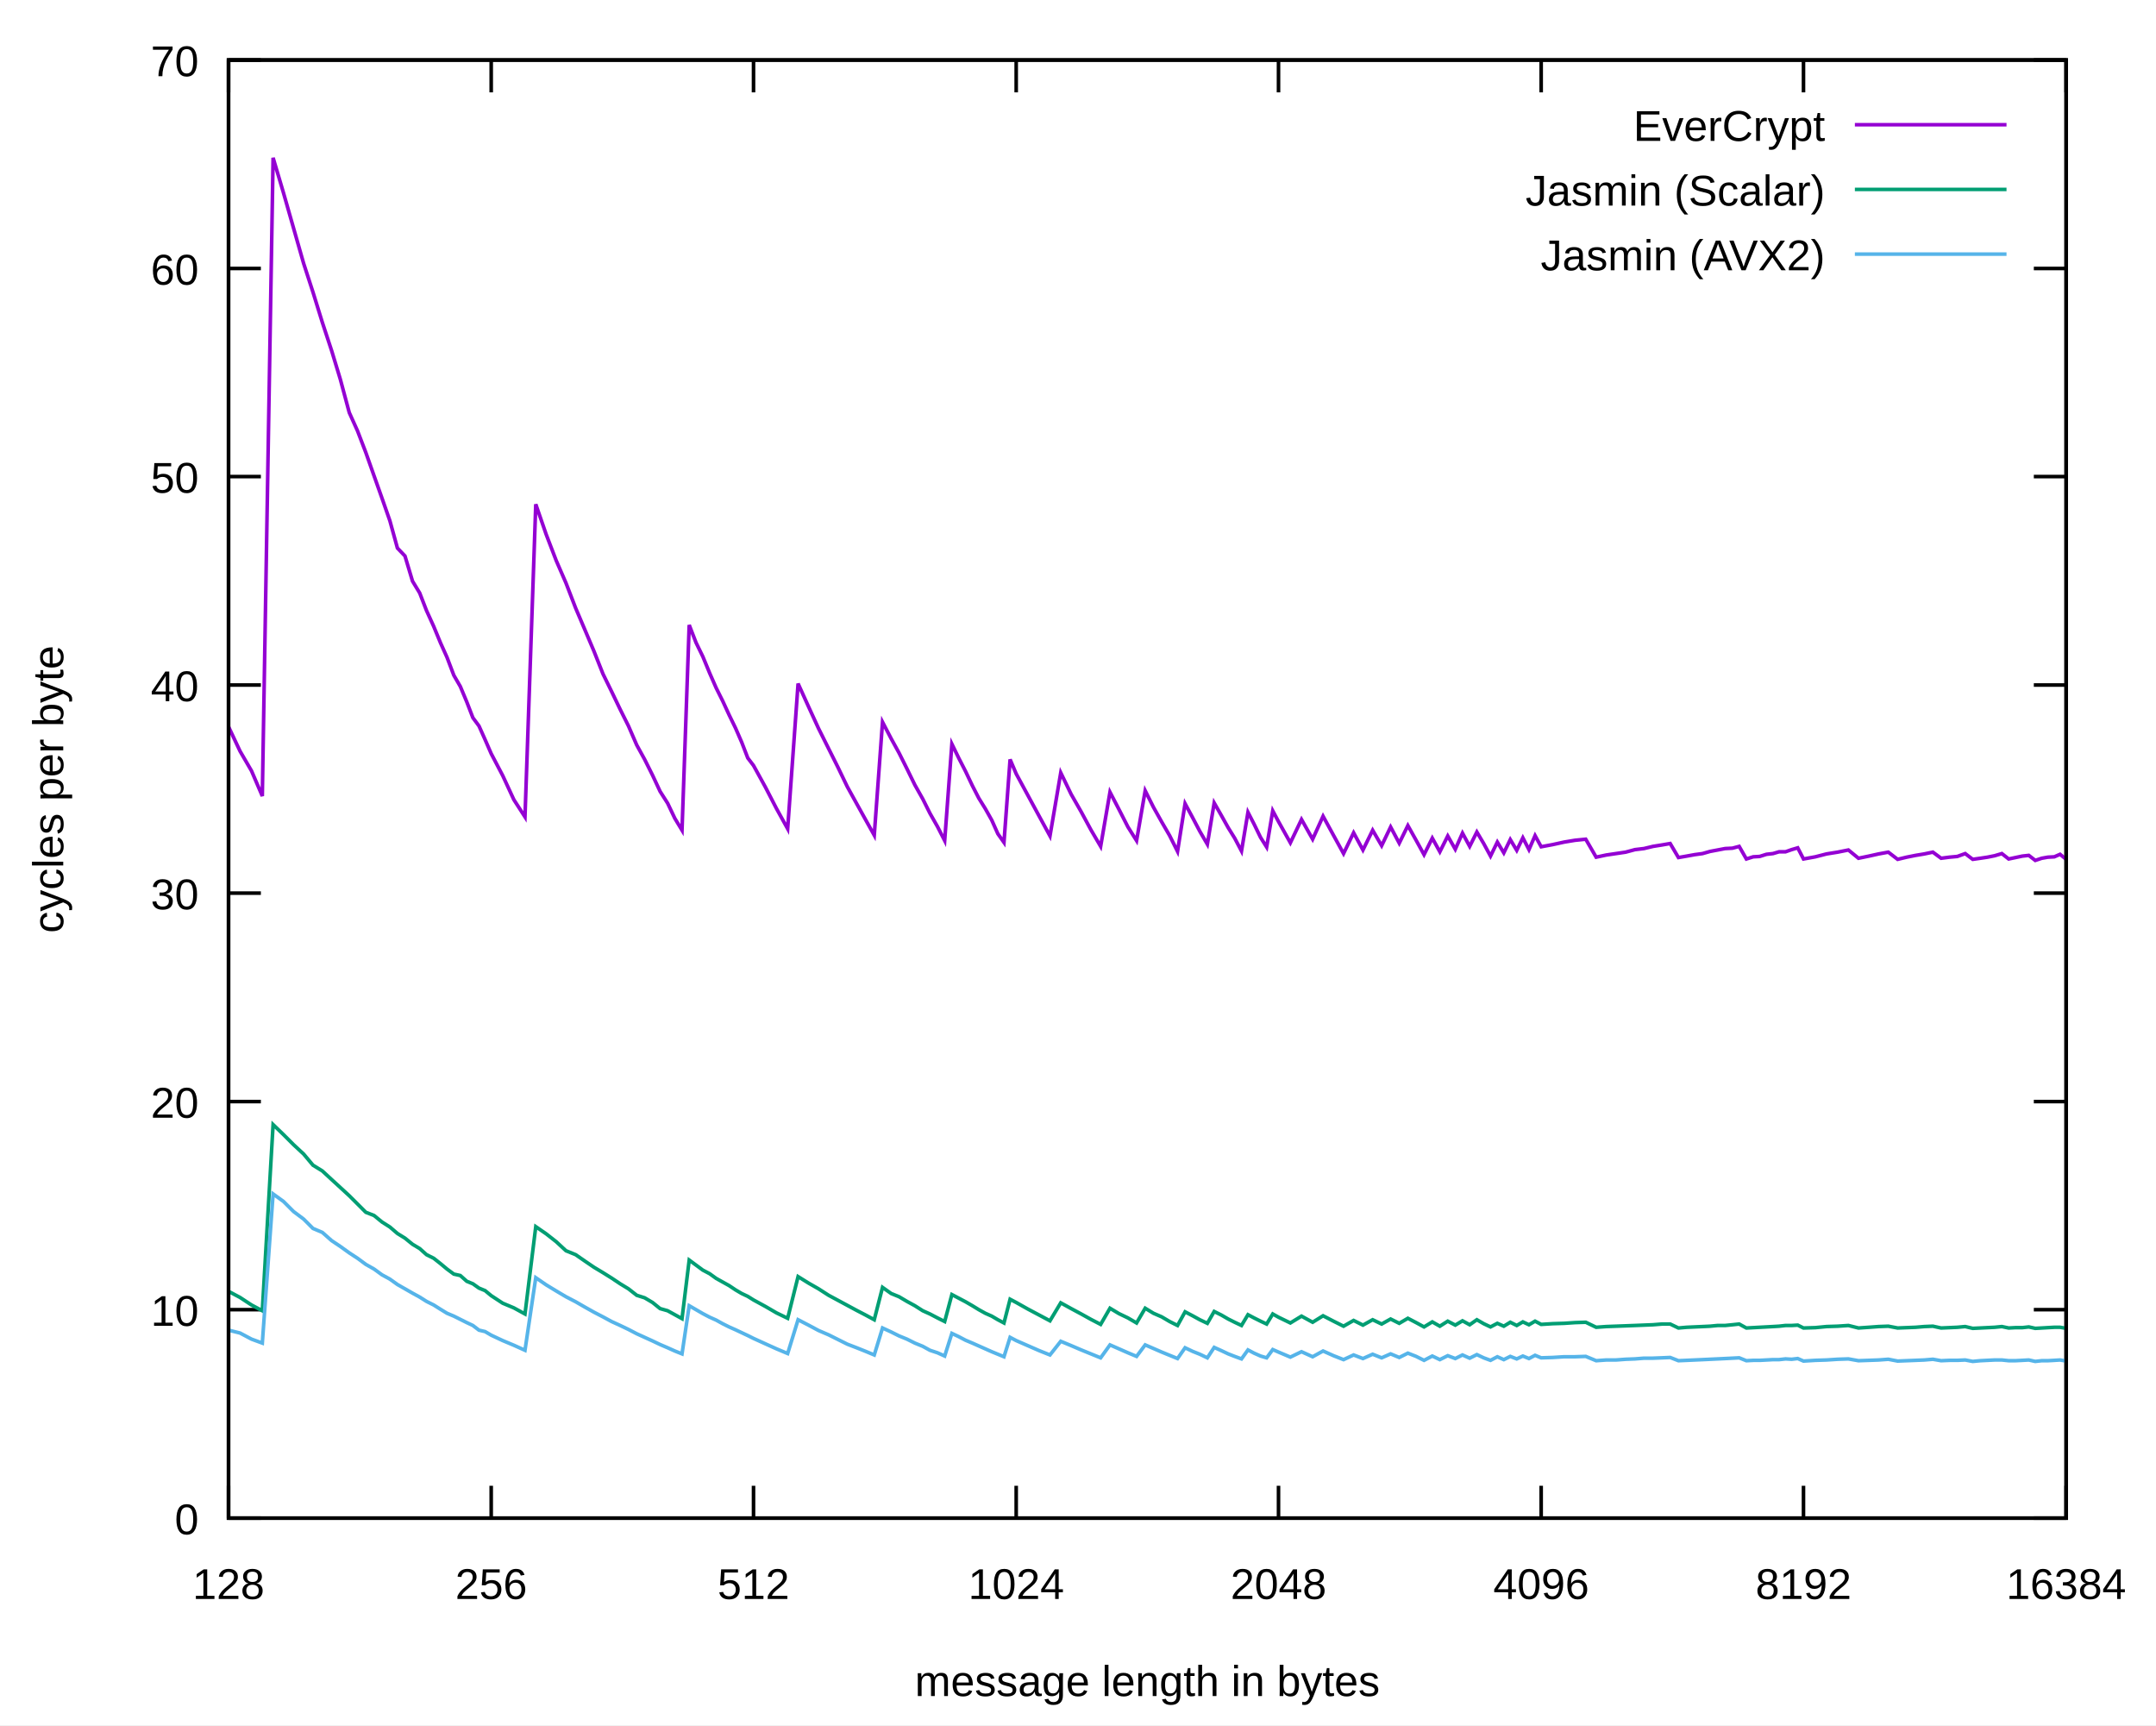
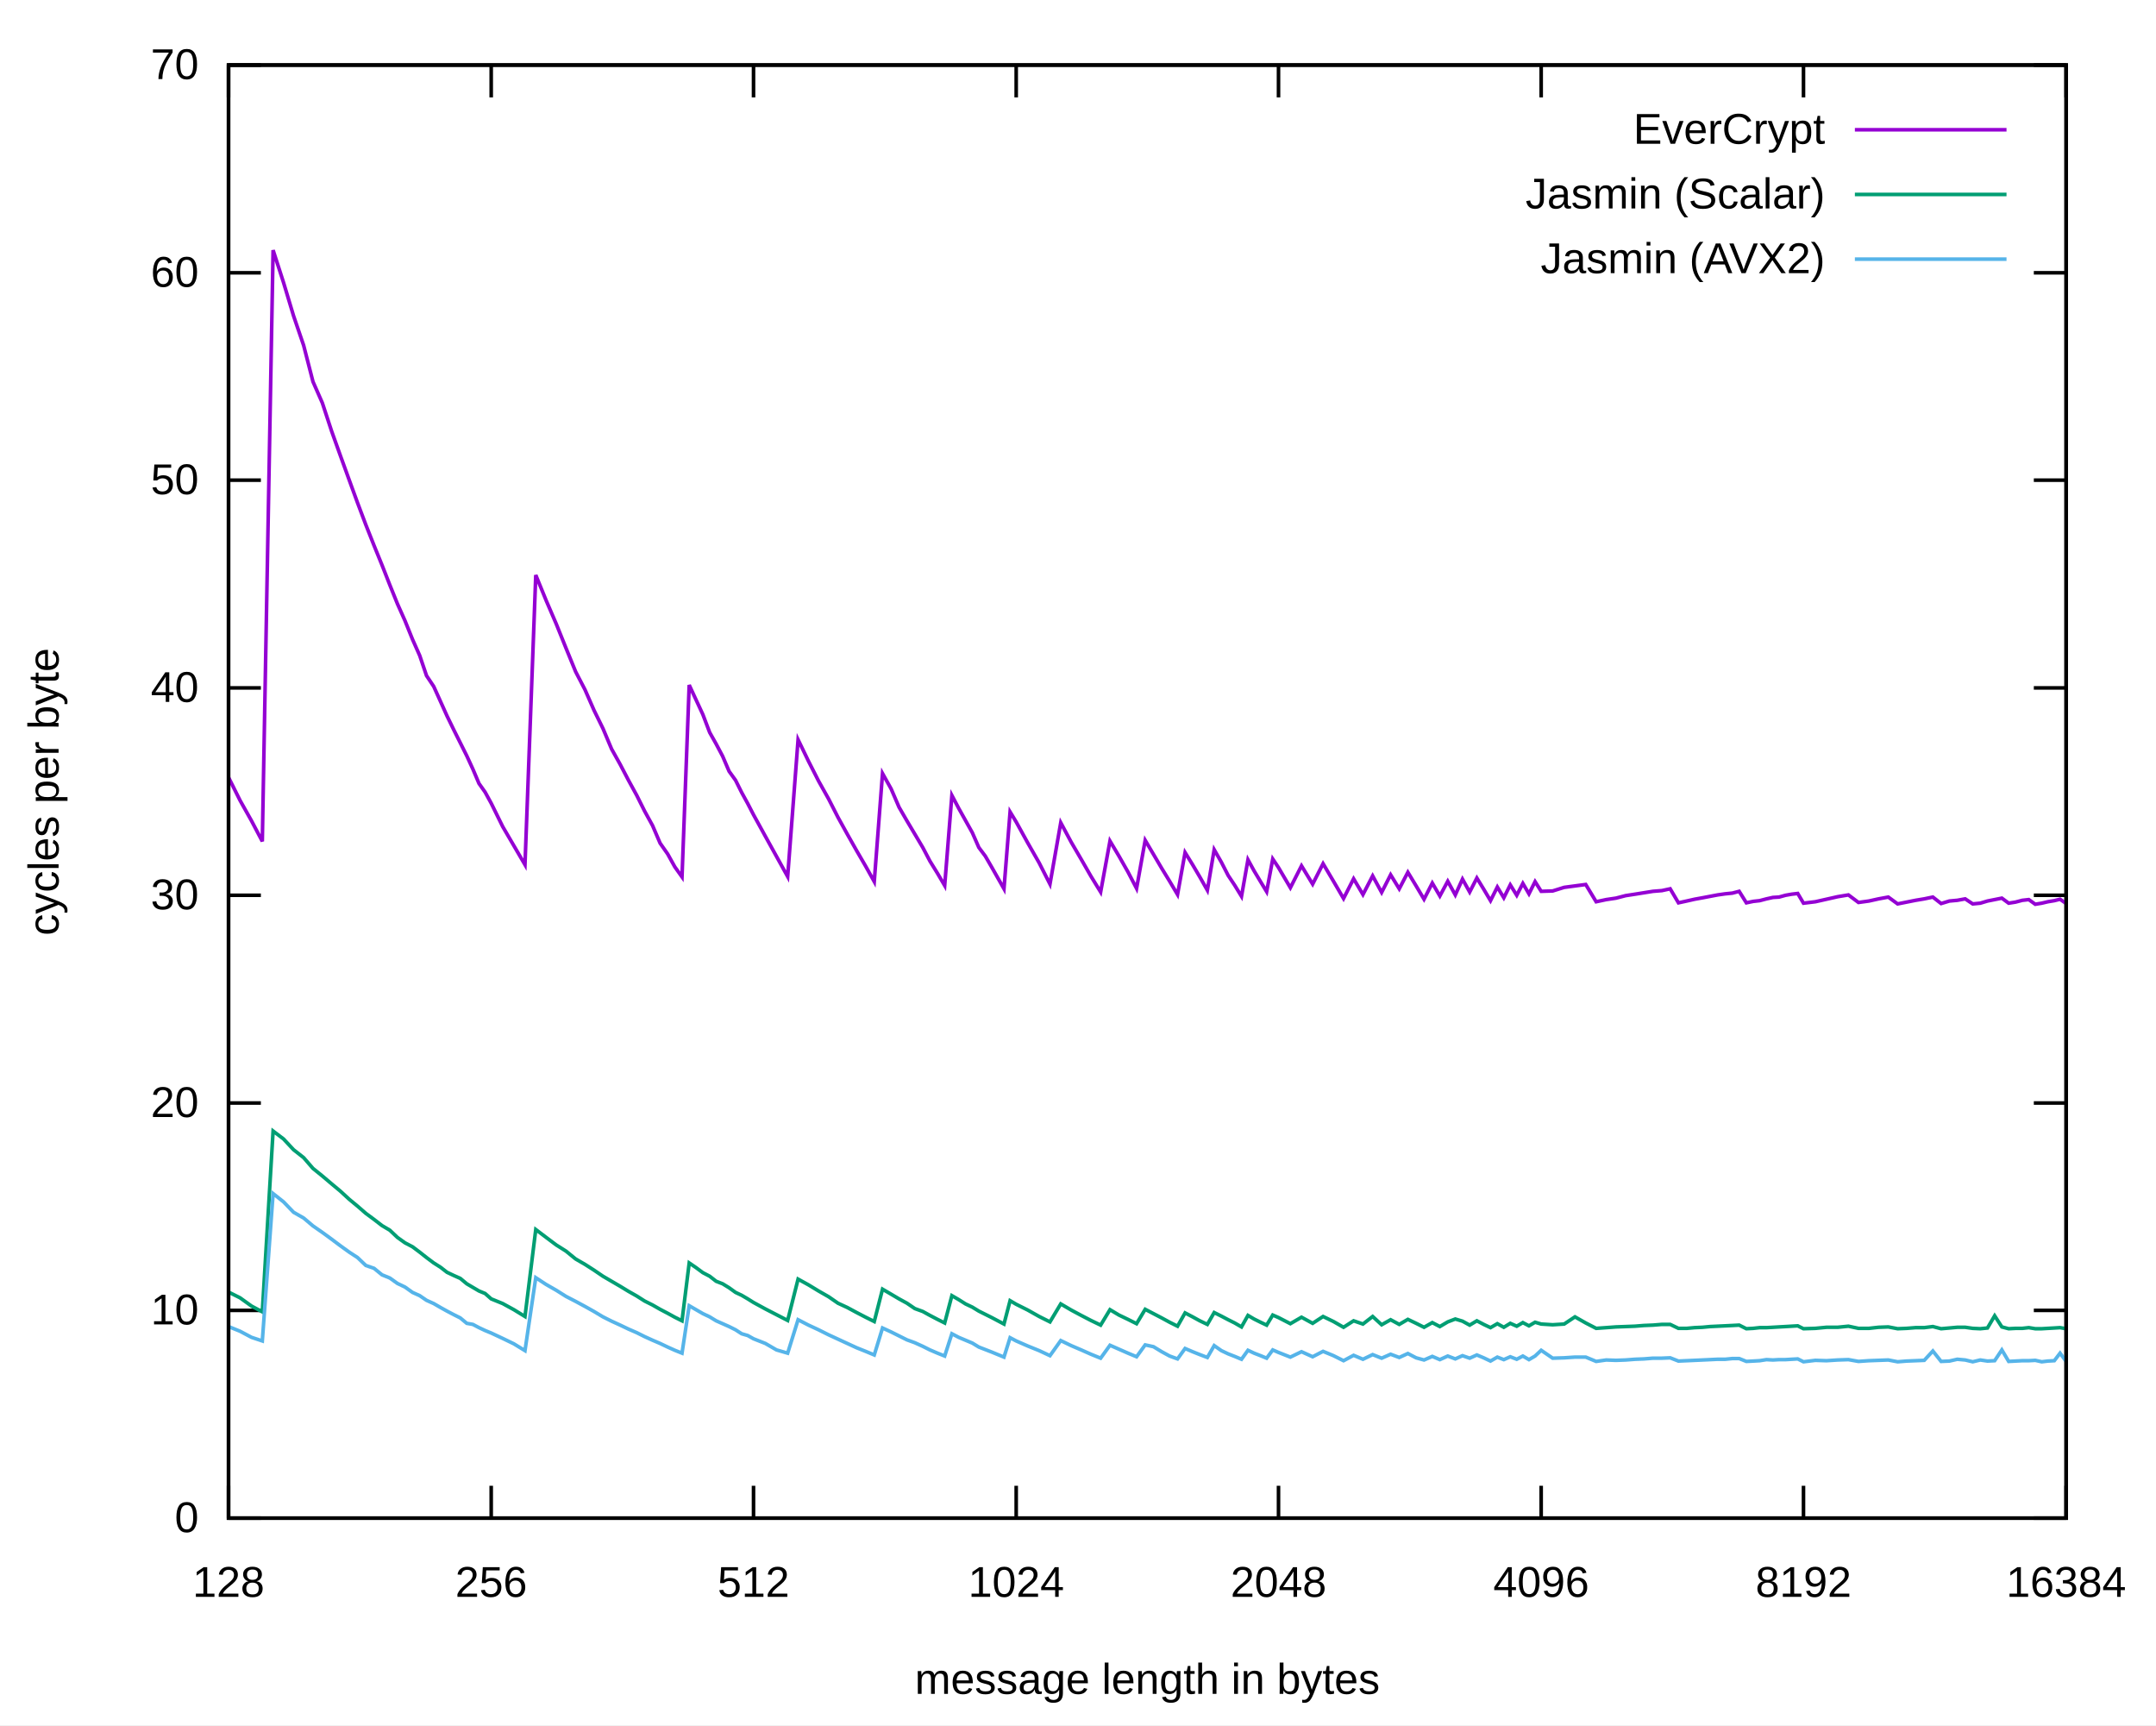
<svg xmlns="http://www.w3.org/2000/svg" xmlns:xlink="http://www.w3.org/1999/xlink" width="600" height="480" viewBox="0 0 600 480">
  <g id="gnuplot_canvas">
    <rect x="0" y="0" width="600" height="480" fill="#ffffff" />
    <defs>
      <circle id="gpDot" r="0.5" stroke-width="0.5" />
      <path id="gpPt0" stroke-width="0.222" stroke="currentColor" d="M-1,0 h2 M0,-1 v2" />
      <path id="gpPt1" stroke-width="0.222" stroke="currentColor" d="M-1,-1 L1,1 M1,-1 L-1,1" />
      <path id="gpPt2" stroke-width="0.222" stroke="currentColor" d="M-1,0 L1,0 M0,-1 L0,1 M-1,-1 L1,1 M-1,1 L1,-1" />
      <rect id="gpPt3" stroke-width="0.222" stroke="currentColor" x="-1" y="-1" width="2" height="2" />
      <rect id="gpPt4" stroke-width="0.222" stroke="currentColor" fill="currentColor" x="-1" y="-1" width="2" height="2" />
      <circle id="gpPt5" stroke-width="0.222" stroke="currentColor" cx="0" cy="0" r="1" />
      <use xlink:href="#gpPt5" id="gpPt6" fill="currentColor" stroke="none" />
      <path id="gpPt7" stroke-width="0.222" stroke="currentColor" d="M0,-1.33 L-1.33,0.67 L1.33,0.67 z" />
      <use xlink:href="#gpPt7" id="gpPt8" fill="currentColor" stroke="none" />
      <use xlink:href="#gpPt7" id="gpPt9" stroke="currentColor" transform="rotate(180)" />
      <use xlink:href="#gpPt9" id="gpPt10" fill="currentColor" stroke="none" />
      <use xlink:href="#gpPt3" id="gpPt11" stroke="currentColor" transform="rotate(45)" />
      <use xlink:href="#gpPt11" id="gpPt12" fill="currentColor" stroke="none" />
      <path id="gpPt13" stroke-width="0.222" stroke="currentColor" d="M0,1.330 L1.265,0.411 L0.782,-1.067 L-0.782,-1.076 L-1.265,0.411 z" />
      <use xlink:href="#gpPt13" id="gpPt14" fill="currentColor" stroke="none" />
      <filter id="textbox" filterUnits="objectBoundingBox" x="0" y="0" height="1" width="1">
        <feFlood flood-color="#FFFFFF" flood-opacity="1" result="bgnd" />
        <feComposite in="SourceGraphic" in2="bgnd" operator="atop" />
      </filter>
      <filter id="greybox" filterUnits="objectBoundingBox" x="0" y="0" height="1" width="1">
        <feFlood flood-color="lightgrey" flood-opacity="1" result="grey" />
        <feComposite in="SourceGraphic" in2="grey" operator="atop" />
      </filter>
    </defs>
    <g fill="none" color="#FFFFFF" stroke="currentColor" stroke-width="1.00" stroke-linecap="butt" stroke-linejoin="miter">
</g>
    <g fill="none" color="black" stroke="currentColor" stroke-width="1.00" stroke-linecap="butt" stroke-linejoin="miter">
      <path stroke="black" d="M63.6,422.4 L72.6,422.4 M575.0,422.4 L566.0,422.4  " />
-       <g transform="translate(55.3,426.9)" stroke="none" fill="black" font-family="Arial" font-size="12.00" text-anchor="end">
+       <g transform="translate(55.3,426.3)" stroke="none" fill="black" font-family="Arial" font-size="12.00" text-anchor="end">
        <text>
          <tspan font-family="Arial"> 0</tspan>
        </text>
      </g>
    </g>
    <g fill="none" color="black" stroke="currentColor" stroke-width="1.00" stroke-linecap="butt" stroke-linejoin="miter">
-       <path stroke="black" d="M63.6,364.4 L72.6,364.4 M575.0,364.4 L566.0,364.4  " />
-       <g transform="translate(55.3,368.9)" stroke="none" fill="black" font-family="Arial" font-size="12.00" text-anchor="end">
+       <path stroke="black" d="M63.6,364.6 L72.6,364.6 M575.0,364.6 L566.0,364.6  " />
+       <g transform="translate(55.3,368.5)" stroke="none" fill="black" font-family="Arial" font-size="12.00" text-anchor="end">
        <text>
          <tspan font-family="Arial"> 10</tspan>
        </text>
      </g>
    </g>
    <g fill="none" color="black" stroke="currentColor" stroke-width="1.00" stroke-linecap="butt" stroke-linejoin="miter">
-       <path stroke="black" d="M63.6,306.5 L72.6,306.5 M575.0,306.5 L566.0,306.5  " />
-       <g transform="translate(55.3,311.0)" stroke="none" fill="black" font-family="Arial" font-size="12.00" text-anchor="end">
+       <path stroke="black" d="M63.6,306.9 L72.6,306.9 M575.0,306.9 L566.0,306.9  " />
+       <g transform="translate(55.3,310.8)" stroke="none" fill="black" font-family="Arial" font-size="12.00" text-anchor="end">
        <text>
          <tspan font-family="Arial"> 20</tspan>
        </text>
      </g>
    </g>
    <g fill="none" color="black" stroke="currentColor" stroke-width="1.00" stroke-linecap="butt" stroke-linejoin="miter">
-       <path stroke="black" d="M63.6,248.5 L72.6,248.5 M575.0,248.5 L566.0,248.5  " />
+       <path stroke="black" d="M63.6,249.1 L72.6,249.1 M575.0,249.1 L566.0,249.1  " />
      <g transform="translate(55.3,253.0)" stroke="none" fill="black" font-family="Arial" font-size="12.00" text-anchor="end">
        <text>
          <tspan font-family="Arial"> 30</tspan>
        </text>
      </g>
    </g>
    <g fill="none" color="black" stroke="currentColor" stroke-width="1.00" stroke-linecap="butt" stroke-linejoin="miter">
-       <path stroke="black" d="M63.6,190.6 L72.6,190.6 M575.0,190.6 L566.0,190.6  " />
-       <g transform="translate(55.3,195.1)" stroke="none" fill="black" font-family="Arial" font-size="12.00" text-anchor="end">
+       <path stroke="black" d="M63.6,191.4 L72.6,191.4 M575.0,191.4 L566.0,191.4  " />
+       <g transform="translate(55.3,195.3)" stroke="none" fill="black" font-family="Arial" font-size="12.00" text-anchor="end">
        <text>
          <tspan font-family="Arial"> 40</tspan>
        </text>
      </g>
    </g>
    <g fill="none" color="black" stroke="currentColor" stroke-width="1.00" stroke-linecap="butt" stroke-linejoin="miter">
-       <path stroke="black" d="M63.6,132.6 L72.6,132.6 M575.0,132.6 L566.0,132.6  " />
-       <g transform="translate(55.3,137.1)" stroke="none" fill="black" font-family="Arial" font-size="12.00" text-anchor="end">
+       <path stroke="black" d="M63.6,133.6 L72.6,133.6 M575.0,133.6 L566.0,133.6  " />
+       <g transform="translate(55.3,137.5)" stroke="none" fill="black" font-family="Arial" font-size="12.00" text-anchor="end">
        <text>
          <tspan font-family="Arial"> 50</tspan>
        </text>
      </g>
    </g>
    <g fill="none" color="black" stroke="currentColor" stroke-width="1.00" stroke-linecap="butt" stroke-linejoin="miter">
-       <path stroke="black" d="M63.6,74.7 L72.6,74.7 M575.0,74.7 L566.0,74.7  " />
-       <g transform="translate(55.3,79.2)" stroke="none" fill="black" font-family="Arial" font-size="12.00" text-anchor="end">
+       <path stroke="black" d="M63.6,75.9 L72.6,75.9 M575.0,75.9 L566.0,75.9  " />
+       <g transform="translate(55.3,79.8)" stroke="none" fill="black" font-family="Arial" font-size="12.00" text-anchor="end">
        <text>
          <tspan font-family="Arial"> 60</tspan>
        </text>
      </g>
    </g>
    <g fill="none" color="black" stroke="currentColor" stroke-width="1.00" stroke-linecap="butt" stroke-linejoin="miter">
-       <path stroke="black" d="M63.6,16.7 L72.6,16.7 M575.0,16.7 L566.0,16.7  " />
-       <g transform="translate(55.3,21.2)" stroke="none" fill="black" font-family="Arial" font-size="12.00" text-anchor="end">
+       <path stroke="black" d="M63.6,18.1 L72.6,18.1 M575.0,18.1 L566.0,18.1  " />
+       <g transform="translate(55.3,22.0)" stroke="none" fill="black" font-family="Arial" font-size="12.00" text-anchor="end">
        <text>
          <tspan font-family="Arial"> 70</tspan>
        </text>
      </g>
    </g>
    <g fill="none" color="black" stroke="currentColor" stroke-width="1.00" stroke-linecap="butt" stroke-linejoin="miter">
-       <path stroke="black" d="M63.6,422.4 L63.6,413.4 M63.6,16.7 L63.6,25.7  " />
-       <g transform="translate(63.6,444.9)" stroke="none" fill="black" font-family="Arial" font-size="12.00" text-anchor="middle">
+       <path stroke="black" d="M63.6,422.4 L63.6,413.4 M63.6,18.1 L63.6,27.1  " />
+       <g transform="translate(63.6,444.3)" stroke="none" fill="black" font-family="Arial" font-size="12.00" text-anchor="middle">
        <text>
          <tspan font-family="Arial"> 128</tspan>
        </text>
      </g>
    </g>
    <g fill="none" color="black" stroke="currentColor" stroke-width="1.00" stroke-linecap="butt" stroke-linejoin="miter">
-       <path stroke="black" d="M136.7,422.4 L136.7,413.4 M136.7,16.7 L136.7,25.7  " />
-       <g transform="translate(136.7,444.9)" stroke="none" fill="black" font-family="Arial" font-size="12.00" text-anchor="middle">
+       <path stroke="black" d="M136.7,422.4 L136.7,413.4 M136.7,18.1 L136.7,27.1  " />
+       <g transform="translate(136.7,444.3)" stroke="none" fill="black" font-family="Arial" font-size="12.00" text-anchor="middle">
        <text>
          <tspan font-family="Arial"> 256</tspan>
        </text>
      </g>
    </g>
    <g fill="none" color="black" stroke="currentColor" stroke-width="1.00" stroke-linecap="butt" stroke-linejoin="miter">
-       <path stroke="black" d="M209.7,422.4 L209.7,413.4 M209.7,16.7 L209.7,25.7  " />
-       <g transform="translate(209.7,444.9)" stroke="none" fill="black" font-family="Arial" font-size="12.00" text-anchor="middle">
+       <path stroke="black" d="M209.7,422.4 L209.7,413.4 M209.7,18.1 L209.7,27.1  " />
+       <g transform="translate(209.7,444.3)" stroke="none" fill="black" font-family="Arial" font-size="12.00" text-anchor="middle">
        <text>
          <tspan font-family="Arial"> 512</tspan>
        </text>
      </g>
    </g>
    <g fill="none" color="black" stroke="currentColor" stroke-width="1.00" stroke-linecap="butt" stroke-linejoin="miter">
-       <path stroke="black" d="M282.8,422.4 L282.8,413.4 M282.8,16.7 L282.8,25.7  " />
-       <g transform="translate(282.8,444.9)" stroke="none" fill="black" font-family="Arial" font-size="12.00" text-anchor="middle">
+       <path stroke="black" d="M282.8,422.4 L282.8,413.4 M282.8,18.1 L282.8,27.1  " />
+       <g transform="translate(282.8,444.3)" stroke="none" fill="black" font-family="Arial" font-size="12.00" text-anchor="middle">
        <text>
          <tspan font-family="Arial"> 1024</tspan>
        </text>
      </g>
    </g>
    <g fill="none" color="black" stroke="currentColor" stroke-width="1.00" stroke-linecap="butt" stroke-linejoin="miter">
-       <path stroke="black" d="M355.8,422.4 L355.8,413.4 M355.8,16.7 L355.8,25.7  " />
-       <g transform="translate(355.8,444.9)" stroke="none" fill="black" font-family="Arial" font-size="12.00" text-anchor="middle">
+       <path stroke="black" d="M355.8,422.4 L355.8,413.4 M355.8,18.1 L355.8,27.1  " />
+       <g transform="translate(355.8,444.3)" stroke="none" fill="black" font-family="Arial" font-size="12.00" text-anchor="middle">
        <text>
          <tspan font-family="Arial"> 2048</tspan>
        </text>
      </g>
    </g>
    <g fill="none" color="black" stroke="currentColor" stroke-width="1.00" stroke-linecap="butt" stroke-linejoin="miter">
-       <path stroke="black" d="M428.9,422.4 L428.9,413.4 M428.9,16.7 L428.9,25.7  " />
-       <g transform="translate(428.9,444.9)" stroke="none" fill="black" font-family="Arial" font-size="12.00" text-anchor="middle">
+       <path stroke="black" d="M428.9,422.4 L428.9,413.4 M428.9,18.1 L428.9,27.1  " />
+       <g transform="translate(428.9,444.3)" stroke="none" fill="black" font-family="Arial" font-size="12.00" text-anchor="middle">
        <text>
          <tspan font-family="Arial"> 4096</tspan>
        </text>
      </g>
    </g>
    <g fill="none" color="black" stroke="currentColor" stroke-width="1.00" stroke-linecap="butt" stroke-linejoin="miter">
-       <path stroke="black" d="M501.9,422.4 L501.9,413.4 M501.9,16.7 L501.9,25.7  " />
-       <g transform="translate(501.9,444.9)" stroke="none" fill="black" font-family="Arial" font-size="12.00" text-anchor="middle">
+       <path stroke="black" d="M501.9,422.4 L501.9,413.4 M501.9,18.1 L501.9,27.1  " />
+       <g transform="translate(501.9,444.3)" stroke="none" fill="black" font-family="Arial" font-size="12.00" text-anchor="middle">
        <text>
          <tspan font-family="Arial"> 8192</tspan>
        </text>
      </g>
    </g>
    <g fill="none" color="black" stroke="currentColor" stroke-width="1.00" stroke-linecap="butt" stroke-linejoin="miter">
-       <path stroke="black" d="M575.0,422.4 L575.0,413.4 M575.0,16.7 L575.0,25.7  " />
-       <g transform="translate(575.0,444.9)" stroke="none" fill="black" font-family="Arial" font-size="12.00" text-anchor="middle">
+       <path stroke="black" d="M575.0,422.4 L575.0,413.4 M575.0,18.1 L575.0,27.1  " />
+       <g transform="translate(575.0,444.3)" stroke="none" fill="black" font-family="Arial" font-size="12.00" text-anchor="middle">
        <text>
          <tspan font-family="Arial"> 16384</tspan>
        </text>
      </g>
    </g>
    <g fill="none" color="black" stroke="currentColor" stroke-width="1.00" stroke-linecap="butt" stroke-linejoin="miter">
</g>
    <g fill="none" color="black" stroke="currentColor" stroke-width="1.00" stroke-linecap="butt" stroke-linejoin="miter">
-       <path stroke="black" d="M63.6,16.7 L63.6,422.4 L575.0,422.4 L575.0,16.7 L63.6,16.7 Z  " />
-     </g>
-     <g fill="none" color="black" stroke="currentColor" stroke-width="1.00" stroke-linecap="butt" stroke-linejoin="miter">
-       <g transform="translate(17.6,219.6) rotate(270)" stroke="none" fill="black" font-family="Arial" font-size="12.00" text-anchor="middle">
+       <path stroke="black" d="M63.6,18.1 L63.6,422.4 L575.0,422.4 L575.0,18.1 L63.6,18.1 Z  " />
+     </g>
+     <g fill="none" color="black" stroke="currentColor" stroke-width="1.00" stroke-linecap="butt" stroke-linejoin="miter">
+       <g transform="translate(16.3,220.3) rotate(270)" stroke="none" fill="black" font-family="Arial" font-size="12.00" text-anchor="middle">
        <text>
          <tspan font-family="Arial">cycles per byte</tspan>
        </text>
      </g>
    </g>
    <g fill="none" color="black" stroke="currentColor" stroke-width="1.00" stroke-linecap="butt" stroke-linejoin="miter">
-       <g transform="translate(319.3,471.9)" stroke="none" fill="black" font-family="Arial" font-size="12.00" text-anchor="middle">
+       <g transform="translate(319.3,471.3)" stroke="none" fill="black" font-family="Arial" font-size="12.00" text-anchor="middle">
        <text>
          <tspan font-family="Arial">message length in bytes</tspan>
        </text>
      </g>
    </g>
    <g fill="none" color="black" stroke="currentColor" stroke-width="1.00" stroke-linecap="butt" stroke-linejoin="miter">
</g>
    <g id="gnuplot_plot_1">
      <g fill="none" color="black" stroke="currentColor" stroke-width="1.00" stroke-linecap="butt" stroke-linejoin="miter">
-         <g transform="translate(507.9,39.2)" stroke="none" fill="black" font-family="Arial" font-size="12.00" text-anchor="end">
+         <g transform="translate(507.9,40.0)" stroke="none" fill="black" font-family="Arial" font-size="12.00" text-anchor="end">
          <text>
            <tspan font-family="Arial">EverCrypt</tspan>
          </text>
        </g>
      </g>
      <g fill="none" color="black" stroke="currentColor" stroke-width="1.00" stroke-linecap="butt" stroke-linejoin="miter">
-         <path stroke="rgb(148,   0, 211)" d="M516.2,34.7 L558.4,34.7 M63.6,202.2 L66.8,209.0 L70.0,214.5 L73.0,221.5 L76.0,43.9 L78.9,53.7   L81.7,63.5 L84.5,73.3 L87.1,81.3 L89.7,89.7 L92.3,97.6 L94.7,105.5 L97.2,114.8 L99.5,119.9   L101.8,125.9 L104.1,132.4 L106.3,138.6 L108.5,144.9 L110.6,152.5 L112.7,154.7 L114.8,161.7 L116.8,165.0   L118.7,169.9 L120.7,174.3 L122.6,178.9 L124.4,182.9 L126.3,187.9 L128.1,191.0 L129.9,195.3 L131.6,199.7   L133.3,202.0 L135.0,205.8 L136.7,209.7 L139.9,215.8 L143.0,222.5 L146.1,227.3 L149.1,140.3 L152.0,148.7   L154.8,156.0 L157.5,162.2 L160.2,169.2 L162.8,175.3 L165.3,181.2 L167.8,187.5 L170.2,192.4 L172.6,197.4   L174.9,202.0 L177.2,207.3 L179.4,211.3 L181.6,215.7 L183.7,220.2 L185.8,223.5 L187.8,227.7 L189.8,231.0   L191.8,173.9 L193.7,178.8 L195.6,182.7 L197.5,187.3 L199.3,191.4 L201.1,195.0 L202.9,198.9 L204.7,202.6   L206.4,206.5 L208.1,210.9 L209.7,213.0 L213.0,219.0 L216.1,225.0 L219.2,230.6 L222.1,190.2 L225.0,196.6   L227.8,202.7 L230.6,208.3 L233.2,213.5 L235.8,218.9 L238.4,223.6 L240.9,228.1 L243.3,232.4 L245.6,200.9   L248.0,205.5 L250.2,209.5 L252.4,213.9 L254.6,218.4 L256.8,222.3 L258.8,226.3 L260.9,230.0 L262.9,233.9   L264.9,207.0 L266.8,210.9 L268.7,214.6 L270.6,218.6 L272.4,222.1 L274.2,225.0 L276.0,228.2 L277.7,232.0   L279.4,234.4 L281.1,211.3 L282.8,215.3 L286.0,221.2 L289.2,227.1 L292.2,232.6 L295.2,215.0 L298.1,221.0   L300.9,225.9 L303.6,230.9 L306.3,235.5 L308.9,220.4 L311.4,225.2 L313.9,230.1 L316.3,233.9 L318.7,220.0   L321.0,224.6 L323.3,228.7 L325.5,232.5 L327.7,236.9 L329.8,223.6 L331.9,227.5 L333.9,231.3 L336.0,234.9   L337.9,223.4 L339.9,226.9 L341.8,230.3 L343.6,233.2 L345.5,236.8 L347.3,226.0 L349.0,229.3 L350.8,233.0   L352.5,235.7 L354.2,225.6 L355.8,228.6 L359.1,234.5 L362.2,228.0 L365.3,233.5 L368.2,227.1 L371.1,232.4   L373.9,237.5 L376.7,231.7 L379.3,236.5 L382.0,231.0 L384.5,235.3 L387.0,230.1 L389.4,234.6 L391.8,229.7   L394.1,233.8 L396.3,237.8 L398.6,233.2 L400.7,237.0 L402.9,232.6 L405.0,236.3 L407.0,231.8 L409.0,235.5   L411.0,231.5 L412.9,234.7 L414.8,238.2 L416.7,234.3 L418.5,237.3 L420.3,233.6 L422.1,236.6 L423.8,233.1   L425.5,236.4 L427.2,232.5 L428.9,235.6 L432.1,235.0 L435.3,234.3 L438.3,233.8 L441.3,233.5 L444.2,238.5   L447.0,237.9 L449.7,237.5 L452.4,237.1 L455.0,236.4 L457.5,236.1 L460.0,235.5 L462.5,235.1 L464.8,234.7   L467.1,238.6 L469.4,238.2 L471.6,237.8 L473.8,237.5 L475.9,236.9 L478.0,236.5 L480.1,236.1 L482.1,236.0   L484.0,235.5 L486.0,239.0 L487.9,238.4 L489.7,238.3 L491.6,237.7 L493.4,237.5 L495.1,237.0 L496.9,237.0   L498.6,236.4 L500.3,235.9 L501.9,239.0 L505.2,238.4 L508.3,237.6 L511.4,237.1 L514.4,236.5 L517.2,238.8   L520.1,238.2 L522.8,237.6 L525.5,237.1 L528.1,239.1 L530.6,238.5 L533.1,238.0 L535.5,237.6 L537.9,237.1   L540.2,238.8 L542.5,238.5 L544.7,238.3 L546.9,237.5 L549.0,239.1 L551.1,238.8 L553.1,238.5 L555.1,238.1   L557.1,237.5 L559.0,239.0 L560.9,238.6 L562.8,238.2 L564.6,238.0 L566.4,239.4 L568.2,238.8 L569.9,238.5   L571.7,238.4 L573.3,237.7 L575.0,239.1  " />
+         <path stroke="rgb(148,   0, 211)" d="M516.2,36.1 L558.4,36.1 M63.6,216.3 L66.8,222.7 L70.0,228.4 L73.0,234.1 L76.0,69.6 L78.9,78.6   L81.7,87.9 L84.5,96.1 L87.1,106.2 L89.7,112.1 L92.3,120.0 L94.7,126.7 L97.2,133.6 L99.5,139.9   L101.8,146.0 L104.1,151.8 L106.3,157.2 L108.5,162.8 L110.6,168.0 L112.7,172.7 L114.8,177.9 L116.8,182.4   L118.7,188.0 L120.7,191.0 L122.6,195.2 L124.4,199.2 L126.3,203.1 L128.1,206.7 L129.9,210.3 L131.6,214.0   L133.3,218.0 L135.0,220.4 L136.7,223.5 L139.9,230.0 L143.0,235.3 L146.1,240.6 L149.1,160.0 L152.0,167.1   L154.8,173.6 L157.5,180.3 L160.2,186.9 L162.8,191.9 L165.3,197.6 L167.8,202.7 L170.2,208.4 L172.6,212.7   L174.9,217.1 L177.2,221.3 L179.4,225.7 L181.6,229.7 L183.7,234.6 L185.8,237.6 L187.8,241.2 L189.8,244.0   L191.8,190.6 L193.7,194.7 L195.6,198.8 L197.5,203.8 L199.3,207.0 L201.1,210.4 L202.9,214.6 L204.7,217.1   L206.4,220.5 L208.1,223.6 L209.7,226.7 L213.0,232.7 L216.1,238.3 L219.2,243.9 L222.1,205.8 L225.0,211.8   L227.8,217.3 L230.6,222.3 L233.2,227.4 L235.8,232.1 L238.4,236.7 L240.9,241.0 L243.3,245.3 L245.6,215.2   L248.0,219.5 L250.2,224.6 L252.4,228.4 L254.6,232.1 L256.8,235.8 L258.8,239.6 L260.9,243.0 L262.9,246.4   L264.9,221.3 L266.8,224.9 L268.7,228.3 L270.6,231.7 L272.4,235.8 L274.2,238.2 L276.0,241.3 L277.7,244.3   L279.4,247.3 L281.1,225.9 L282.8,228.7 L286.0,234.5 L289.2,240.1 L292.2,246.0 L295.2,228.9 L298.1,234.3   L300.9,239.1 L303.6,243.8 L306.3,248.2 L308.9,234.0 L311.4,238.2 L313.9,242.6 L316.3,247.2 L318.7,233.8   L321.0,237.7 L323.3,241.6 L325.5,245.2 L327.7,248.9 L329.8,237.2 L331.9,240.6 L333.9,244.0 L336.0,247.7   L337.9,236.4 L339.9,239.9 L341.8,243.6 L343.6,246.3 L345.5,249.4 L347.3,239.2 L349.0,242.3 L350.8,245.3   L352.5,248.1 L354.2,239.0 L355.8,241.4 L359.1,247.0 L362.2,240.9 L365.3,246.0 L368.2,240.3 L371.1,245.2   L373.9,250.0 L376.7,244.5 L379.3,248.9 L382.0,243.7 L384.5,248.3 L387.0,243.4 L389.4,247.3 L391.8,242.7   L394.1,246.5 L396.3,250.2 L398.6,245.7 L400.7,249.3 L402.9,245.2 L405.0,249.0 L407.0,244.6 L409.0,248.2   L411.0,244.3 L412.9,247.4 L414.8,250.6 L416.7,246.8 L418.5,249.8 L420.3,246.2 L422.1,249.1 L423.8,245.8   L425.5,248.7 L427.2,245.3 L428.9,248.0 L432.1,247.9 L435.3,246.9 L438.3,246.5 L441.3,246.1 L444.2,250.9   L447.0,250.3 L449.7,249.9 L452.4,249.2 L455.0,248.8 L457.5,248.4 L460.0,248.0 L462.5,247.8 L464.8,247.3   L467.1,251.2 L469.4,250.7 L471.6,250.2 L473.8,249.8 L475.9,249.4 L478.0,249.0 L480.1,248.7 L482.1,248.5   L484.0,248.0 L486.0,251.2 L487.9,250.8 L489.7,250.6 L491.6,250.1 L493.4,249.7 L495.1,249.6 L496.9,249.1   L498.6,248.8 L500.3,248.6 L501.9,251.3 L505.2,250.9 L508.3,250.2 L511.4,249.5 L514.4,249.0 L517.2,251.1   L520.1,250.7 L522.8,250.1 L525.5,249.6 L528.1,251.5 L530.6,251.0 L533.1,250.5 L535.5,250.1 L537.9,249.6   L540.2,251.4 L542.5,250.7 L544.7,250.5 L546.9,250.1 L549.0,251.5 L551.1,251.3 L553.1,250.7 L555.1,250.3   L557.1,249.9 L559.0,251.3 L560.9,251.0 L562.8,250.5 L564.6,250.3 L566.4,251.6 L568.2,251.3 L569.9,250.9   L571.7,250.6 L573.3,250.2 L575.0,251.4  " />
      </g>
    </g>
    <g id="gnuplot_plot_2">
      <g fill="none" color="black" stroke="currentColor" stroke-width="1.00" stroke-linecap="butt" stroke-linejoin="miter">
-         <g transform="translate(507.9,57.2)" stroke="none" fill="black" font-family="Arial" font-size="12.00" text-anchor="end">
+         <g transform="translate(507.9,58.0)" stroke="none" fill="black" font-family="Arial" font-size="12.00" text-anchor="end">
          <text>
            <tspan font-family="Arial">Jasmin (Scalar)</tspan>
          </text>
        </g>
      </g>
      <g fill="none" color="black" stroke="currentColor" stroke-width="1.00" stroke-linecap="butt" stroke-linejoin="miter">
-         <path stroke="rgb(  0, 158, 115)" d="M516.2,52.7 L558.4,52.7 M63.6,359.3 L66.8,361.0 L70.0,363.1 L73.0,364.7 L76.0,312.9 L78.9,315.7   L81.7,318.5 L84.5,321.1 L87.1,324.2 L89.7,325.8 L92.3,328.2 L94.7,330.4 L97.2,332.7 L99.5,335.0   L101.8,337.3 L104.1,338.2 L106.3,340.0 L108.5,341.4 L110.6,343.2 L112.7,344.5 L114.8,346.2 L116.8,347.4   L118.7,349.1 L120.7,350.1 L122.6,351.6 L124.4,353.1 L126.3,354.5 L128.1,354.9 L129.9,356.5 L131.6,357.2   L133.3,358.4 L135.0,359.1 L136.7,360.5 L139.9,362.6 L143.0,363.9 L146.1,365.6 L149.1,341.3 L152.0,343.3   L154.8,345.5 L157.5,348.0 L160.2,349.1 L162.8,350.9 L165.3,352.6 L167.8,354.1 L170.2,355.6 L172.6,357.2   L174.9,358.6 L177.2,360.4 L179.4,361.1 L181.6,362.4 L183.7,364.1 L185.8,364.7 L187.8,365.8 L189.8,366.9   L191.8,350.6 L193.7,352.0 L195.6,353.4 L197.5,354.4 L199.3,355.7 L201.1,356.7 L202.9,357.7 L204.7,358.9   L206.4,359.9 L208.1,360.7 L209.7,361.7 L213.0,363.5 L216.1,365.3 L219.2,366.8 L222.1,355.2 L225.0,357.0   L227.8,358.6 L230.6,360.4 L233.2,361.8 L235.8,363.2 L238.4,364.6 L240.9,365.9 L243.3,367.2 L245.6,358.2   L248.0,359.9 L250.2,360.8 L252.4,362.1 L254.6,363.3 L256.8,364.7 L258.8,365.6 L260.9,366.7 L262.9,367.7   L264.9,360.2 L266.8,361.2 L268.7,362.2 L270.6,363.3 L272.4,364.4 L274.2,365.4 L276.0,366.2 L277.7,367.2   L279.4,368.1 L281.1,361.5 L282.8,362.4 L286.0,364.2 L289.2,365.9 L292.2,367.5 L295.2,362.5 L298.1,364.1   L300.9,365.6 L303.6,367.1 L306.3,368.5 L308.9,364.0 L311.4,365.5 L313.9,366.7 L316.3,368.1 L318.7,364.0   L321.0,365.4 L323.3,366.4 L325.5,367.7 L327.7,368.8 L329.8,365.0 L331.9,366.1 L333.9,367.2 L336.0,368.2   L337.9,364.9 L339.9,365.9 L341.8,367.0 L343.6,367.9 L345.5,368.8 L347.3,365.8 L349.0,366.7 L350.8,367.6   L352.5,368.4 L354.2,365.6 L355.8,366.5 L359.1,368.1 L362.2,366.2 L365.3,367.9 L368.2,366.1 L371.1,367.6   L373.9,369.0 L376.7,367.4 L379.3,368.7 L382.0,367.2 L384.5,368.4 L387.0,367.0 L389.4,368.2 L391.8,366.8   L394.1,368.0 L396.3,369.2 L398.6,367.8 L400.7,369.0 L402.9,367.6 L405.0,368.7 L407.0,367.5 L409.0,368.6   L411.0,367.2 L412.9,368.3 L414.8,369.2 L416.7,368.2 L418.5,369.0 L420.3,367.9 L422.1,368.8 L423.8,367.8   L425.5,368.6 L427.2,367.6 L428.9,368.5 L432.1,368.3 L435.3,368.2 L438.3,368.0 L441.3,367.9 L444.2,369.3   L447.0,369.1 L449.7,369.0 L452.4,368.9 L455.0,368.8 L457.5,368.7 L460.0,368.6 L462.5,368.4 L464.8,368.4   L467.1,369.5 L469.4,369.3 L471.6,369.2 L473.8,369.1 L475.9,369.0 L478.0,368.8 L480.1,368.8 L482.1,368.6   L484.0,368.4 L486.0,369.5 L487.9,369.4 L489.7,369.3 L491.6,369.2 L493.4,369.1 L495.1,369.0 L496.9,368.8   L498.6,368.8 L500.3,368.7 L501.9,369.5 L505.2,369.4 L508.3,369.1 L511.4,369.0 L514.4,368.8 L517.2,369.5   L520.1,369.3 L522.8,369.1 L525.5,369.0 L528.1,369.5 L530.6,369.4 L533.1,369.3 L535.5,369.1 L537.9,369.0   L540.2,369.5 L542.5,369.4 L544.7,369.3 L546.9,369.1 L549.0,369.6 L551.1,369.5 L553.1,369.4 L555.1,369.3   L557.1,369.1 L559.0,369.5 L560.9,369.4 L562.8,369.4 L564.6,369.2 L566.4,369.6 L568.2,369.5 L569.9,369.4   L571.7,369.3 L573.3,369.3 L575.0,369.6  " />
+         <path stroke="rgb(  0, 158, 115)" d="M516.2,54.1 L558.4,54.1 M63.6,359.5 L66.8,361.1 L70.0,363.4 L73.0,365.0 L76.0,314.7 L78.9,316.9   L81.7,319.9 L84.5,322.1 L87.1,325.1 L89.7,327.2 L92.3,329.4 L94.7,331.4 L97.2,333.7 L99.5,335.6   L101.8,337.6 L104.1,339.3 L106.3,341.0 L108.5,342.3 L110.6,344.3 L112.7,345.8 L114.8,346.9 L116.8,348.4   L118.7,349.9 L120.7,351.4 L122.6,352.6 L124.4,354.0 L126.3,354.9 L128.1,355.7 L129.9,357.2 L131.6,358.2   L133.3,359.2 L135.0,359.9 L136.7,361.4 L139.9,362.7 L143.0,364.4 L146.1,366.3 L149.1,342.1 L152.0,344.3   L154.8,346.4 L157.5,348.1 L160.2,350.3 L162.8,351.8 L165.3,353.4 L167.8,355.1 L170.2,356.5 L172.6,357.9   L174.9,359.3 L177.2,360.6 L179.4,362.0 L181.6,363.1 L183.7,364.3 L185.8,365.4 L187.8,366.5 L189.8,367.5   L191.8,351.4 L193.7,352.7 L195.6,354.1 L197.5,355.1 L199.3,356.5 L201.1,357.2 L202.9,358.3 L204.7,359.6   L206.4,360.4 L208.1,361.4 L209.7,362.4 L213.0,364.2 L216.1,365.8 L219.2,367.4 L222.1,355.9 L225.0,357.5   L227.8,359.2 L230.6,360.8 L233.2,362.6 L235.8,363.8 L238.4,365.2 L240.9,366.5 L243.3,367.7 L245.6,358.7   L248.0,360.1 L250.2,361.4 L252.4,362.6 L254.6,364.1 L256.8,364.9 L258.8,366.0 L260.9,367.1 L262.9,368.1   L264.9,360.5 L266.8,361.6 L268.7,362.8 L270.6,363.7 L272.4,364.8 L274.2,365.7 L276.0,366.6 L277.7,367.5   L279.4,368.4 L281.1,361.9 L282.8,362.9 L286.0,364.5 L289.2,366.3 L292.2,367.8 L295.2,362.8 L298.1,364.5   L300.9,366.0 L303.6,367.4 L306.3,368.7 L308.9,364.4 L311.4,365.9 L313.9,367.1 L316.3,368.3 L318.7,364.3   L321.0,365.5 L323.3,366.7 L325.5,367.9 L327.7,369.0 L329.8,365.3 L331.9,366.4 L333.9,367.5 L336.0,368.5   L337.9,365.2 L339.9,366.2 L341.8,367.2 L343.6,368.1 L345.5,369.2 L347.3,366.0 L349.0,367.0 L350.8,367.9   L352.5,368.7 L354.2,365.9 L355.8,366.6 L359.1,368.3 L362.2,366.5 L365.3,368.2 L368.2,366.3 L371.1,367.7   L373.9,369.3 L376.7,367.5 L379.3,368.4 L382.0,366.3 L384.5,368.6 L387.0,367.2 L389.4,368.5 L391.8,367.1   L394.1,368.2 L396.3,369.3 L398.6,368.0 L400.7,369.1 L402.9,367.8 L405.0,367.0 L407.0,367.6 L409.0,368.7   L411.0,367.5 L412.9,368.5 L414.8,369.4 L416.7,368.3 L418.5,369.3 L420.3,368.2 L422.1,369.0 L423.8,368.0   L425.5,368.9 L427.2,367.9 L428.9,368.4 L432.1,368.6 L435.3,368.4 L438.3,366.4 L441.3,368.1 L444.2,369.6   L447.0,369.4 L449.7,369.2 L452.4,369.1 L455.0,369.0 L457.5,368.8 L460.0,368.7 L462.5,368.5 L464.8,368.5   L467.1,369.6 L469.4,369.6 L471.6,369.4 L473.8,369.3 L475.9,369.1 L478.0,369.0 L480.1,368.9 L482.1,368.8   L484.0,368.7 L486.0,369.7 L487.9,369.6 L489.7,369.4 L491.6,369.4 L493.4,369.3 L495.1,369.2 L496.9,369.1   L498.6,369.0 L500.3,368.9 L501.9,369.7 L505.2,369.6 L508.3,369.3 L511.4,369.3 L514.4,369.0 L517.2,369.6   L520.1,369.6 L522.8,369.3 L525.5,369.2 L528.1,369.7 L530.6,369.6 L533.1,369.4 L535.5,369.4 L537.9,369.1   L540.2,369.7 L542.5,369.5 L544.7,369.3 L546.9,369.3 L549.0,369.6 L551.1,369.7 L553.1,369.5 L555.1,366.1   L557.1,369.2 L559.0,369.7 L560.9,369.6 L562.8,369.6 L564.6,369.4 L566.4,369.7 L568.2,369.7 L569.9,369.6   L571.7,369.5 L573.3,369.4 L575.0,369.7  " />
      </g>
    </g>
    <g id="gnuplot_plot_3">
      <g fill="none" color="black" stroke="currentColor" stroke-width="1.00" stroke-linecap="butt" stroke-linejoin="miter">
-         <g transform="translate(507.9,75.2)" stroke="none" fill="black" font-family="Arial" font-size="12.00" text-anchor="end">
+         <g transform="translate(507.9,76.0)" stroke="none" fill="black" font-family="Arial" font-size="12.00" text-anchor="end">
          <text>
            <tspan font-family="Arial">Jasmin (AVX2)</tspan>
          </text>
        </g>
      </g>
      <g fill="none" color="black" stroke="currentColor" stroke-width="1.00" stroke-linecap="butt" stroke-linejoin="miter">
-         <path stroke="rgb( 86, 180, 233)" d="M516.2,70.7 L558.4,70.7 M63.6,370.1 L66.8,370.9 L70.0,372.6 L73.0,373.7 L76.0,332.2 L78.9,334.3   L81.7,337.1 L84.5,339.2 L87.1,341.8 L89.7,342.9 L92.3,345.2 L94.7,346.8 L97.2,348.6 L99.5,350.1   L101.8,351.8 L104.1,353.1 L106.3,354.7 L108.5,355.9 L110.6,357.4 L112.7,358.6 L114.8,359.8 L116.8,360.9   L118.7,362.1 L120.7,363.1 L122.6,364.3 L124.4,365.4 L126.3,366.2 L128.1,367.1 L129.9,368.0 L131.6,368.8   L133.3,370.1 L135.0,370.5 L136.7,371.5 L139.9,373.0 L143.0,374.3 L146.1,375.7 L149.1,355.5 L152.0,357.5   L154.8,359.2 L157.5,360.8 L160.2,362.2 L162.8,363.7 L165.3,365.1 L167.8,366.4 L170.2,367.7 L172.6,368.8   L174.9,369.9 L177.2,371.1 L179.4,372.1 L181.6,373.1 L183.7,374.1 L185.8,375.0 L187.8,375.9 L189.8,376.7   L191.8,363.3 L193.7,364.4 L195.6,365.5 L197.5,366.5 L199.3,367.3 L201.1,368.3 L202.9,369.2 L204.7,370.0   L206.4,370.8 L208.1,371.6 L209.7,372.4 L213.0,373.9 L216.1,375.3 L219.2,376.6 L222.1,367.2 L225.0,368.7   L227.8,370.2 L230.6,371.4 L233.2,372.7 L235.8,374.0 L238.4,375.0 L240.9,376.0 L243.3,377.0 L245.6,369.5   L248.0,370.6 L250.2,371.7 L252.4,372.6 L254.6,373.7 L256.8,374.6 L258.8,375.7 L260.9,376.4 L262.9,377.3   L264.9,371.0 L266.8,371.9 L268.7,372.9 L270.6,373.7 L272.4,374.5 L274.2,375.3 L276.0,376.1 L277.7,376.8   L279.4,377.5 L281.1,372.1 L282.8,373.0 L286.0,374.4 L289.2,375.8 L292.2,377.0 L295.2,373.2 L298.1,374.4   L300.9,375.6 L303.6,376.7 L306.3,377.8 L308.9,374.2 L311.4,375.3 L313.9,376.4 L316.3,377.4 L318.7,374.2   L321.0,375.2 L323.3,376.2 L325.5,377.1 L327.7,378.0 L329.8,375.0 L331.9,376.0 L333.9,376.8 L336.0,377.8   L337.9,374.9 L339.9,375.8 L341.8,376.7 L343.6,377.4 L345.5,378.1 L347.3,375.6 L349.0,376.5 L350.8,377.3   L352.5,377.8 L354.2,375.5 L355.8,376.2 L359.1,377.6 L362.2,376.1 L365.3,377.5 L368.2,375.9 L371.1,377.2   L373.9,378.3 L376.7,377.0 L379.3,378.0 L382.0,376.8 L384.5,377.8 L387.0,376.7 L389.4,377.7 L391.8,376.5   L394.1,377.4 L396.3,378.5 L398.6,377.3 L400.7,378.3 L402.9,377.2 L405.0,378.0 L407.0,377.0 L409.0,377.9   L411.0,376.9 L412.9,377.8 L414.8,378.5 L416.7,377.5 L418.5,378.3 L420.3,377.4 L422.1,378.1 L423.8,377.3   L425.5,378.0 L427.2,377.1 L428.9,377.8 L432.1,377.7 L435.3,377.5 L438.3,377.5 L441.3,377.4 L444.2,378.6   L447.0,378.4 L449.7,378.4 L452.4,378.2 L455.0,378.1 L457.5,377.9 L460.0,377.9 L462.5,377.8 L464.8,377.7   L467.1,378.6 L469.4,378.5 L471.6,378.4 L473.8,378.3 L475.9,378.2 L478.0,378.1 L480.1,378.0 L482.1,377.9   L484.0,377.8 L486.0,378.6 L487.9,378.5 L489.7,378.5 L491.6,378.4 L493.4,378.3 L495.1,378.3 L496.9,378.1   L498.6,378.2 L500.3,378.0 L501.9,378.7 L505.2,378.5 L508.3,378.4 L511.4,378.2 L514.4,378.1 L517.2,378.6   L520.1,378.5 L522.8,378.4 L525.5,378.2 L528.1,378.7 L530.6,378.6 L533.1,378.5 L535.5,378.4 L537.9,378.2   L540.2,378.6 L542.5,378.5 L544.7,378.5 L546.9,378.4 L549.0,378.8 L551.1,378.6 L553.1,378.5 L555.1,378.4   L557.1,378.4 L559.0,378.6 L560.9,378.6 L562.8,378.5 L564.6,378.4 L566.4,378.8 L568.2,378.6 L569.9,378.6   L571.7,378.5 L573.3,378.4 L575.0,378.7  " />
+         <path stroke="rgb( 86, 180, 233)" d="M516.2,72.1 L558.4,72.1 M63.6,369.1 L66.8,370.4 L70.0,372.1 L73.0,373.1 L76.0,332.1 L78.9,334.4   L81.7,337.3 L84.5,338.9 L87.1,341.1 L89.7,342.9 L92.3,344.8 L94.7,346.6 L97.2,348.4 L99.5,349.9   L101.8,352.1 L104.1,352.9 L106.3,354.7 L108.5,355.6 L110.6,357.1 L112.7,358.1 L114.8,359.6 L116.8,360.5   L118.7,361.8 L120.7,362.7 L122.6,363.8 L124.4,364.8 L126.3,365.8 L128.1,366.7 L129.9,368.2 L131.6,368.5   L133.3,369.4 L135.0,370.2 L136.7,370.9 L139.9,372.4 L143.0,373.9 L146.1,375.8 L149.1,355.5 L152.0,357.4   L154.8,359.0 L157.5,360.7 L160.2,362.1 L162.8,363.5 L165.3,364.9 L167.8,366.4 L170.2,367.6 L172.6,368.7   L174.9,369.8 L177.2,370.8 L179.4,371.9 L181.6,372.9 L183.7,373.8 L185.8,374.8 L187.8,375.7 L189.8,376.5   L191.8,363.3 L193.7,364.4 L195.6,365.5 L197.5,366.4 L199.3,367.5 L201.1,368.3 L202.9,369.1 L204.7,370.0   L206.4,371.1 L208.1,371.6 L209.7,372.5 L213.0,373.8 L216.1,375.6 L219.2,376.5 L222.1,367.2 L225.0,368.7   L227.8,370.0 L230.6,371.4 L233.2,372.6 L235.8,373.8 L238.4,375.0 L240.9,376.0 L243.3,377.0 L245.6,369.5   L248.0,370.6 L250.2,371.7 L252.4,372.8 L254.6,373.6 L256.8,374.6 L258.8,375.6 L260.9,376.5 L262.9,377.3   L264.9,371.1 L266.8,372.1 L268.7,372.9 L270.6,373.7 L272.4,374.8 L274.2,375.5 L276.0,376.2 L277.7,376.9   L279.4,377.6 L281.1,372.2 L282.8,373.1 L286.0,374.5 L289.2,375.8 L292.2,377.2 L295.2,373.0 L298.1,374.4   L300.9,375.6 L303.6,376.8 L306.3,377.9 L308.9,374.3 L311.4,375.4 L313.9,376.5 L316.3,377.5 L318.7,374.2   L321.0,374.7 L323.3,376.1 L325.5,377.3 L327.7,378.1 L329.8,375.2 L331.9,376.1 L333.9,376.9 L336.0,377.7   L337.9,374.4 L339.9,375.8 L341.8,376.7 L343.6,377.4 L345.5,378.2 L347.3,375.7 L349.0,376.5 L350.8,377.2   L352.5,377.9 L354.2,375.6 L355.8,376.3 L359.1,377.6 L362.2,376.1 L365.3,377.5 L368.2,376.0 L371.1,377.2   L373.9,378.6 L376.7,377.1 L379.3,378.2 L382.0,376.9 L384.5,377.9 L387.0,376.8 L389.4,377.7 L391.8,376.6   L394.1,377.8 L396.3,378.4 L398.6,377.4 L400.7,378.3 L402.9,377.3 L405.0,378.1 L407.0,377.2 L409.0,377.9   L411.0,377.0 L412.9,377.8 L414.8,378.7 L416.7,377.6 L418.5,378.3 L420.3,377.5 L422.1,378.2 L423.8,377.3   L425.5,378.3 L427.2,377.3 L428.9,375.7 L432.1,377.9 L435.3,377.8 L438.3,377.6 L441.3,377.6 L444.2,378.8   L447.0,378.4 L449.7,378.5 L452.4,378.4 L455.0,378.2 L457.5,378.1 L460.0,377.9 L462.5,377.9 L464.8,377.8   L467.1,378.7 L469.4,378.6 L471.6,378.5 L473.8,378.4 L475.9,378.3 L478.0,378.2 L480.1,378.2 L482.1,378.0   L484.0,378.0 L486.0,378.8 L487.9,378.7 L489.7,378.6 L491.6,378.3 L493.4,378.4 L495.1,378.3 L496.9,378.3   L498.6,378.2 L500.3,378.1 L501.9,378.9 L505.2,378.5 L508.3,378.6 L511.4,378.4 L514.4,378.3 L517.2,378.8   L520.1,378.6 L522.8,378.5 L525.5,378.4 L528.1,378.9 L530.6,378.7 L533.1,378.6 L535.5,378.5 L537.9,375.9   L540.2,378.8 L542.5,378.7 L544.7,378.2 L546.9,378.4 L549.0,378.9 L551.1,378.4 L553.1,378.7 L555.1,378.6   L557.1,375.6 L559.0,378.8 L560.9,378.7 L562.8,378.6 L564.6,378.6 L566.4,378.5 L568.2,378.9 L569.9,378.7   L571.7,378.6 L573.3,376.5 L575.0,378.8  " />
      </g>
    </g>
    <g fill="none" color="#FFFFFF" stroke="rgb( 86, 180, 233)" stroke-width="2.00" stroke-linecap="butt" stroke-linejoin="miter">
</g>
    <g fill="none" color="black" stroke="currentColor" stroke-width="2.00" stroke-linecap="butt" stroke-linejoin="miter">
</g>
    <g fill="none" color="black" stroke="black" stroke-width="1.00" stroke-linecap="butt" stroke-linejoin="miter">
</g>
    <g fill="none" color="black" stroke="currentColor" stroke-width="1.00" stroke-linecap="butt" stroke-linejoin="miter">
-       <path stroke="black" d="M63.6,16.7 L63.6,422.4 L575.0,422.4 L575.0,16.7 L63.6,16.7 Z  " />
+       <path stroke="black" d="M63.6,18.1 L63.6,422.4 L575.0,422.4 L575.0,18.1 L63.6,18.1 Z  " />
    </g>
    <g fill="none" color="black" stroke="currentColor" stroke-width="1.00" stroke-linecap="butt" stroke-linejoin="miter">
</g>
  </g>
</svg>
